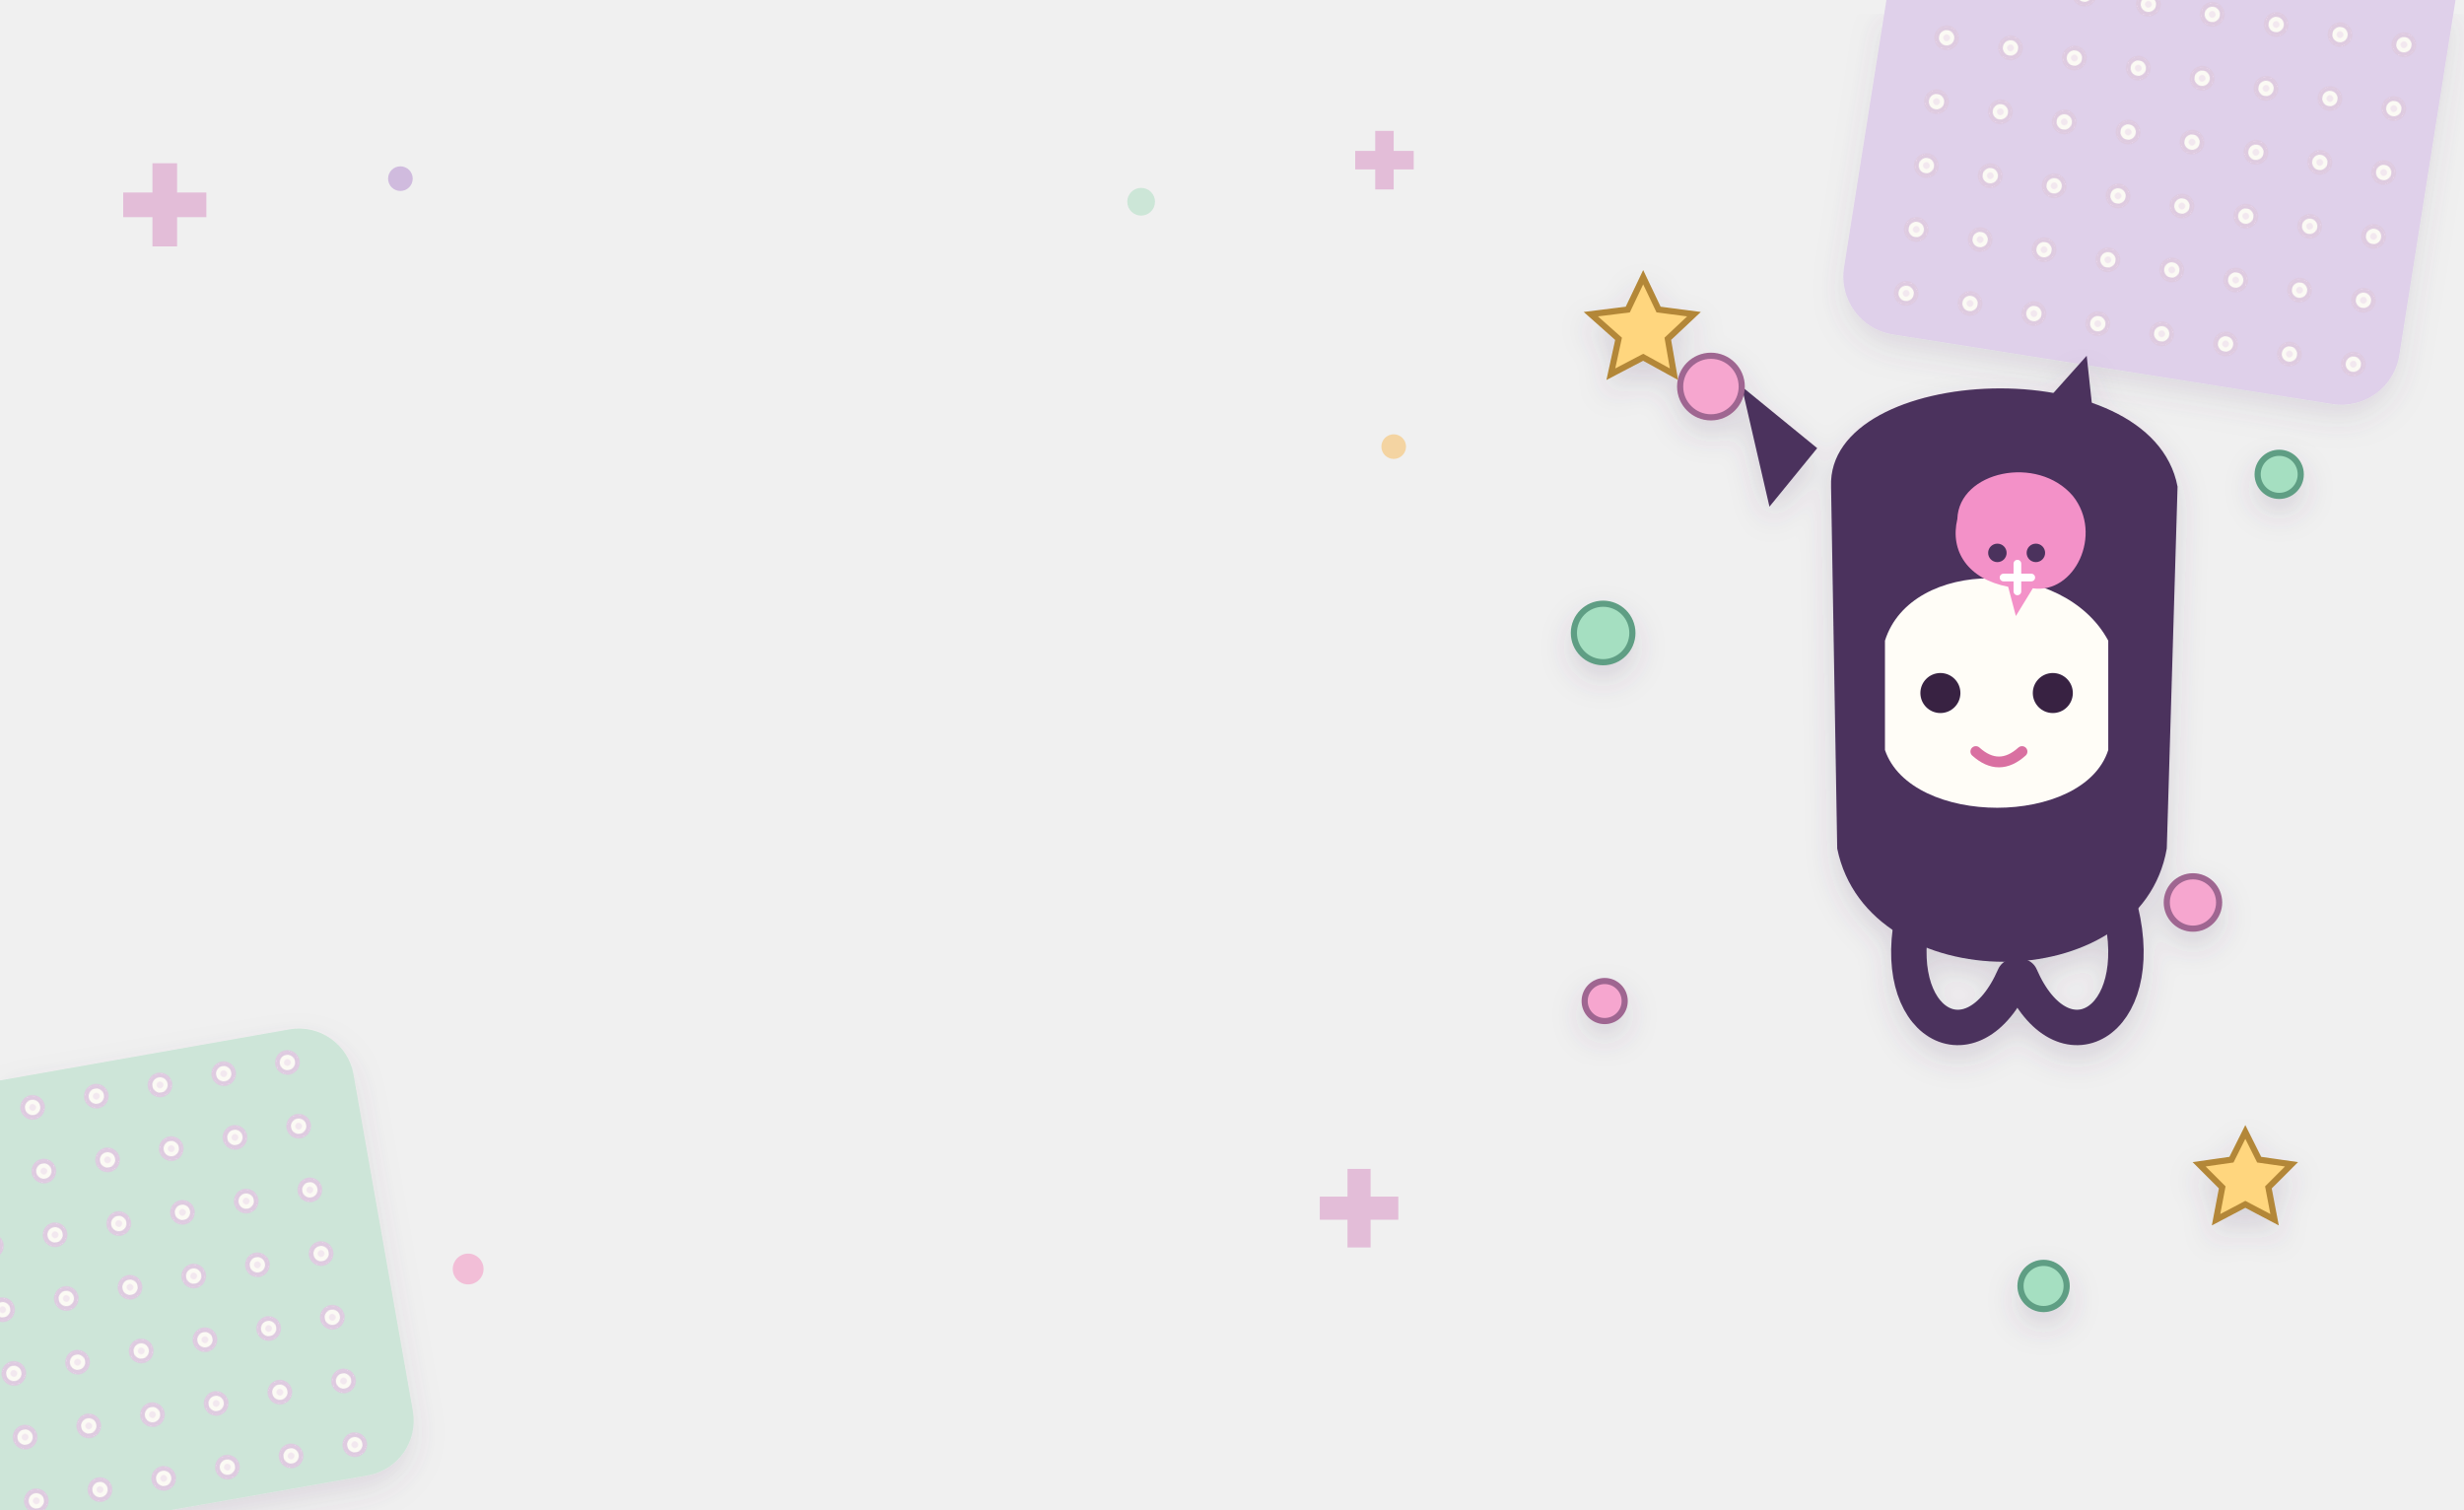
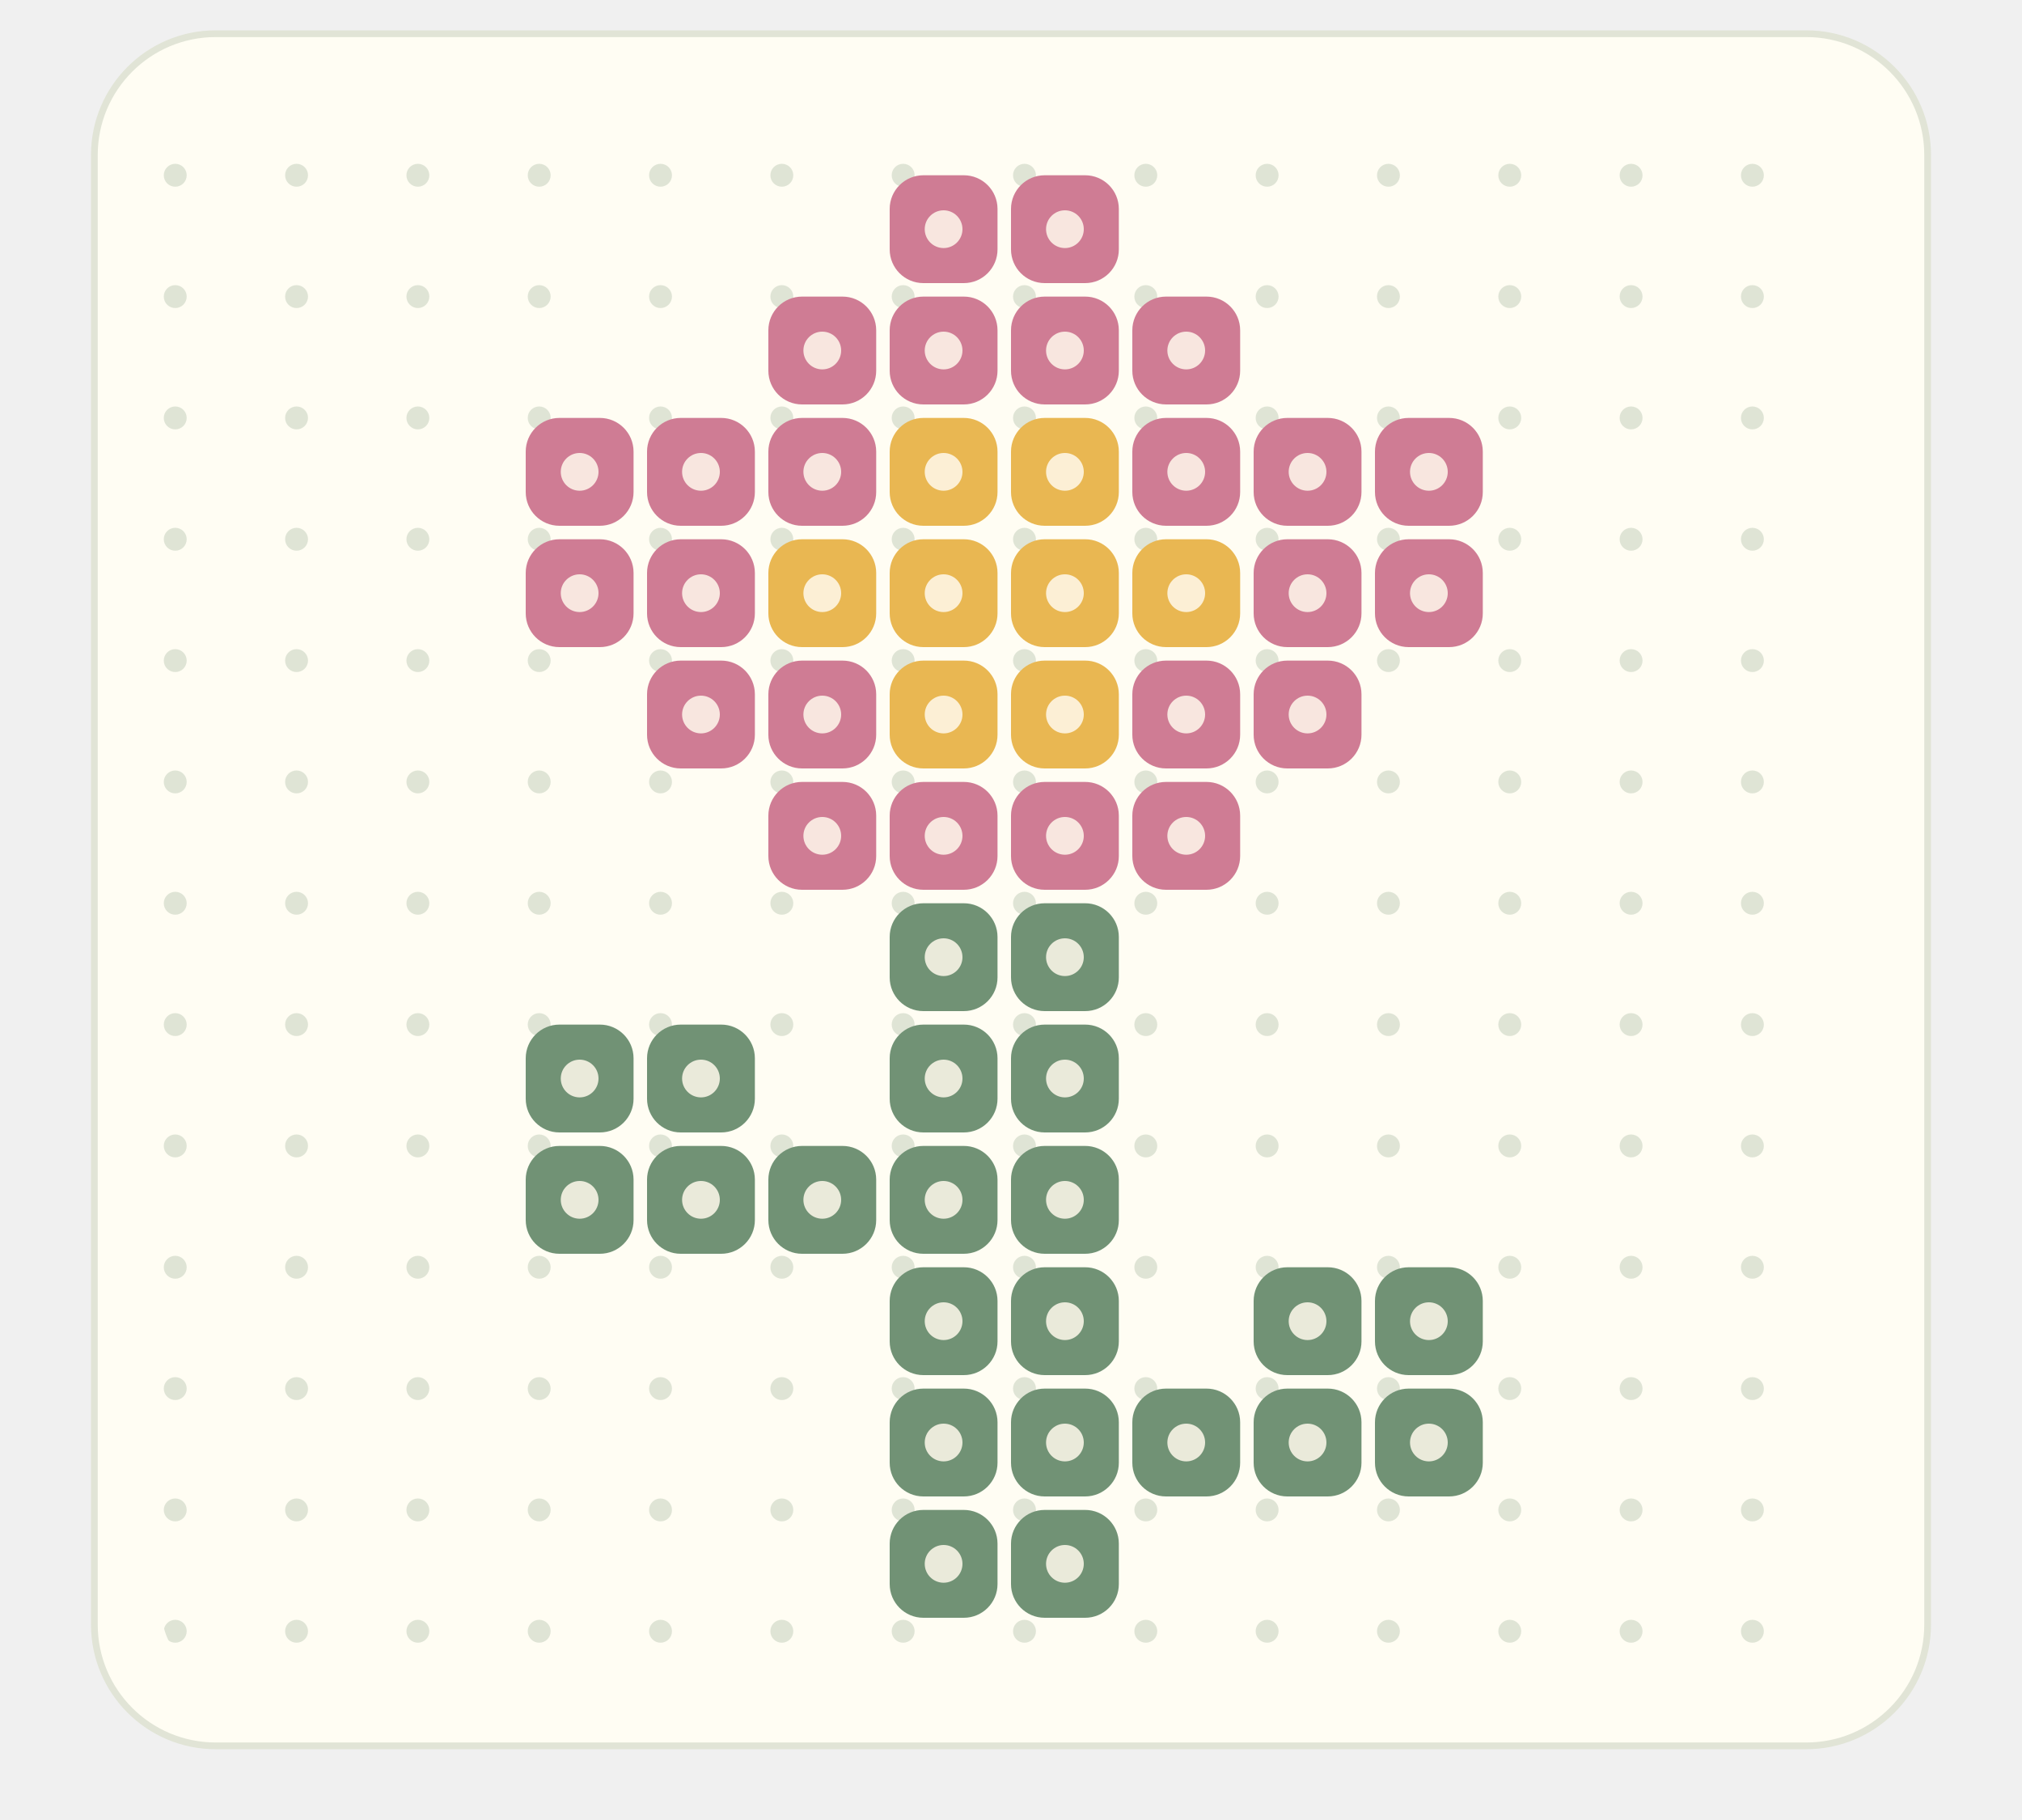
- <svg xmlns="http://www.w3.org/2000/svg" viewBox="0 0 1600 980" fill="none">
+ <svg xmlns="http://www.w3.org/2000/svg" viewBox="0 0 300 270">
  <defs>
-     <filter id="s" x="-20%" y="-20%" width="140%" height="140%">
-       <feDropShadow dx="0" dy="9" stdDeviation="10" flood-color="#583967" flood-opacity=".17" />
-     </filter>
-     <pattern id="dots" width="42" height="42" patternUnits="userSpaceOnUse">
-       <circle cx="21" cy="21" r="6.5" fill="#fffdf5" stroke="#d7bcd9" stroke-width="3" />
-       <circle cx="21" cy="21" r="2.2" fill="#f3e4ef" />
+     <pattern id="pegs" width="18" height="18" patternUnits="userSpaceOnUse">
+       <circle cx="8" cy="8" r="1.7" fill="#dfe4d5" />
    </pattern>
  </defs>
-   <g opacity=".72" filter="url(#s)">
-     <rect x="1240" y="-95" width="365" height="310" rx="38" transform="rotate(9 1240 -95)" fill="#d8c3e7" />
-     <rect x="1250" y="-85" width="345" height="290" rx="30" transform="rotate(9 1250 -85)" fill="url(#dots)" />
-     <rect x="-82" y="716" width="310" height="294" rx="36" transform="rotate(-10 -82 716)" fill="#bfe1cf" />
-     <rect x="-70" y="726" width="286" height="270" rx="29" transform="rotate(-10 -70 726)" fill="url(#dots)" />
-   </g>
-   <g filter="url(#s)">
-     <g transform="translate(1130 224)">
-       <path d="M183 54 225 7l8 74M50 67 1 27l18 78" fill="#4b315d" />
-       <path d="M59 92c-3-80 208-90 225 0l-7 235c-17 98-194 98-214 0z" fill="#4b315d" />
-       <path d="M94 192c17-54 116-54 145 0v71c-16 50-128 50-145 0z" fill="#fffdf7" />
-       <circle cx="130" cy="226" r="13" fill="#392443" />
-       <circle cx="203" cy="226" r="13" fill="#392443" />
-       <path d="M153 264c10 9 20 9 30 0" stroke="#d970a1" stroke-width="7" stroke-linecap="round" />
-       <path d="M141 113c1-31 52-42 75-15 20 25 1 64-26 60l-11 18-5-19c-26-5-38-23-33-44Z" fill="#f391c8" />
-       <circle cx="167" cy="135" r="6" fill="#4b315d" />
-       <circle cx="192" cy="135" r="6" fill="#4b315d" />
-       <path d="M171 151h18M180 142v18" stroke="#fff" stroke-width="5" stroke-linecap="round" />
-       <path d="m87 327 48 51 43-25 42 25 48-51" fill="#4b315d" />
-       <path d="M113 367c-18 74 38 105 65 43M247 367c18 74-38 105-65 43" stroke="#4b315d" stroke-width="23" stroke-linecap="round" />
-     </g>
-     <g fill="#f6a6cf" stroke="#9f6691" stroke-width="4">
-       <circle cx="1111" cy="251" r="20" />
-       <circle cx="1424" cy="586" r="17" />
-       <circle cx="1042" cy="650" r="13" />
-     </g>
-     <g fill="#a5dfc1" stroke="#5f9e84" stroke-width="4">
-       <circle cx="1041" cy="411" r="19" />
-       <circle cx="1480" cy="308" r="14" />
-       <circle cx="1327" cy="835" r="15" />
-     </g>
-     <g fill="#ffd67e" stroke="#b38737" stroke-width="4">
-       <path d="m1067 180 10 21 23 3-17 16 4 23-20-11-21 11 5-23-18-16 24-3z" />
-       <path d="m1458 735 9 18 21 3-15 15 4 21-19-10-19 10 4-21-15-15 21-3z" />
-     </g>
-   </g>
-   <g opacity=".66">
-     <path d="M80 125h19v-19h16v19h19v16h-19v19H99v-19H80zM880 98h13V85h12v13h13v12h-13v13h-12v-13h-13zM857 777h18v-18h15v18h18v15h-18v18h-15v-18h-18z" fill="#dca3cc" />
-     <circle cx="260" cy="116" r="8" fill="#bfa0d5" />
-     <circle cx="741" cy="131" r="9" fill="#b9e0ca" />
-     <circle cx="905" cy="290" r="8" fill="#f6c67a" />
-     <circle cx="304" cy="824" r="10" fill="#f3a4ca" />
+   <rect x="14" y="5" width="272" height="254" rx="18" fill="#fffdf3" stroke="#e1e4d6" />
+   <rect x="24" y="15" width="252" height="234" rx="10" fill="url(#pegs)" />
+   <g transform="translate(132 26)">
+     <rect width="16" height="16" rx="5" fill="#cf7c94" />
+     <circle cx="8" cy="8" r="2.8" fill="#fff9ec" fill-opacity=".85" />
+   </g>
+   <g transform="translate(150 26)">
+     <rect width="16" height="16" rx="5" fill="#cf7c94" />
+     <circle cx="8" cy="8" r="2.8" fill="#fff9ec" fill-opacity=".85" />
+   </g>
+   <g transform="translate(114 44)">
+     <rect width="16" height="16" rx="5" fill="#cf7c94" />
+     <circle cx="8" cy="8" r="2.8" fill="#fff9ec" fill-opacity=".85" />
+   </g>
+   <g transform="translate(132 44)">
+     <rect width="16" height="16" rx="5" fill="#cf7c94" />
+     <circle cx="8" cy="8" r="2.8" fill="#fff9ec" fill-opacity=".85" />
+   </g>
+   <g transform="translate(150 44)">
+     <rect width="16" height="16" rx="5" fill="#cf7c94" />
+     <circle cx="8" cy="8" r="2.8" fill="#fff9ec" fill-opacity=".85" />
+   </g>
+   <g transform="translate(168 44)">
+     <rect width="16" height="16" rx="5" fill="#cf7c94" />
+     <circle cx="8" cy="8" r="2.8" fill="#fff9ec" fill-opacity=".85" />
+   </g>
+   <g transform="translate(78 62)">
+     <rect width="16" height="16" rx="5" fill="#cf7c94" />
+     <circle cx="8" cy="8" r="2.8" fill="#fff9ec" fill-opacity=".85" />
+   </g>
+   <g transform="translate(96 62)">
+     <rect width="16" height="16" rx="5" fill="#cf7c94" />
+     <circle cx="8" cy="8" r="2.8" fill="#fff9ec" fill-opacity=".85" />
+   </g>
+   <g transform="translate(114 62)">
+     <rect width="16" height="16" rx="5" fill="#cf7c94" />
+     <circle cx="8" cy="8" r="2.8" fill="#fff9ec" fill-opacity=".85" />
+   </g>
+   <g transform="translate(132 62)">
+     <rect width="16" height="16" rx="5" fill="#e9b752" />
+     <circle cx="8" cy="8" r="2.8" fill="#fff9ec" fill-opacity=".85" />
+   </g>
+   <g transform="translate(150 62)">
+     <rect width="16" height="16" rx="5" fill="#e9b752" />
+     <circle cx="8" cy="8" r="2.8" fill="#fff9ec" fill-opacity=".85" />
+   </g>
+   <g transform="translate(168 62)">
+     <rect width="16" height="16" rx="5" fill="#cf7c94" />
+     <circle cx="8" cy="8" r="2.8" fill="#fff9ec" fill-opacity=".85" />
+   </g>
+   <g transform="translate(186 62)">
+     <rect width="16" height="16" rx="5" fill="#cf7c94" />
+     <circle cx="8" cy="8" r="2.8" fill="#fff9ec" fill-opacity=".85" />
+   </g>
+   <g transform="translate(204 62)">
+     <rect width="16" height="16" rx="5" fill="#cf7c94" />
+     <circle cx="8" cy="8" r="2.8" fill="#fff9ec" fill-opacity=".85" />
+   </g>
+   <g transform="translate(78 80)">
+     <rect width="16" height="16" rx="5" fill="#cf7c94" />
+     <circle cx="8" cy="8" r="2.8" fill="#fff9ec" fill-opacity=".85" />
+   </g>
+   <g transform="translate(96 80)">
+     <rect width="16" height="16" rx="5" fill="#cf7c94" />
+     <circle cx="8" cy="8" r="2.8" fill="#fff9ec" fill-opacity=".85" />
+   </g>
+   <g transform="translate(114 80)">
+     <rect width="16" height="16" rx="5" fill="#e9b752" />
+     <circle cx="8" cy="8" r="2.8" fill="#fff9ec" fill-opacity=".85" />
+   </g>
+   <g transform="translate(132 80)">
+     <rect width="16" height="16" rx="5" fill="#e9b752" />
+     <circle cx="8" cy="8" r="2.8" fill="#fff9ec" fill-opacity=".85" />
+   </g>
+   <g transform="translate(150 80)">
+     <rect width="16" height="16" rx="5" fill="#e9b752" />
+     <circle cx="8" cy="8" r="2.8" fill="#fff9ec" fill-opacity=".85" />
+   </g>
+   <g transform="translate(168 80)">
+     <rect width="16" height="16" rx="5" fill="#e9b752" />
+     <circle cx="8" cy="8" r="2.8" fill="#fff9ec" fill-opacity=".85" />
+   </g>
+   <g transform="translate(186 80)">
+     <rect width="16" height="16" rx="5" fill="#cf7c94" />
+     <circle cx="8" cy="8" r="2.8" fill="#fff9ec" fill-opacity=".85" />
+   </g>
+   <g transform="translate(204 80)">
+     <rect width="16" height="16" rx="5" fill="#cf7c94" />
+     <circle cx="8" cy="8" r="2.8" fill="#fff9ec" fill-opacity=".85" />
+   </g>
+   <g transform="translate(96 98)">
+     <rect width="16" height="16" rx="5" fill="#cf7c94" />
+     <circle cx="8" cy="8" r="2.8" fill="#fff9ec" fill-opacity=".85" />
+   </g>
+   <g transform="translate(114 98)">
+     <rect width="16" height="16" rx="5" fill="#cf7c94" />
+     <circle cx="8" cy="8" r="2.8" fill="#fff9ec" fill-opacity=".85" />
+   </g>
+   <g transform="translate(132 98)">
+     <rect width="16" height="16" rx="5" fill="#e9b752" />
+     <circle cx="8" cy="8" r="2.8" fill="#fff9ec" fill-opacity=".85" />
+   </g>
+   <g transform="translate(150 98)">
+     <rect width="16" height="16" rx="5" fill="#e9b752" />
+     <circle cx="8" cy="8" r="2.8" fill="#fff9ec" fill-opacity=".85" />
+   </g>
+   <g transform="translate(168 98)">
+     <rect width="16" height="16" rx="5" fill="#cf7c94" />
+     <circle cx="8" cy="8" r="2.8" fill="#fff9ec" fill-opacity=".85" />
+   </g>
+   <g transform="translate(186 98)">
+     <rect width="16" height="16" rx="5" fill="#cf7c94" />
+     <circle cx="8" cy="8" r="2.8" fill="#fff9ec" fill-opacity=".85" />
+   </g>
+   <g transform="translate(114 116)">
+     <rect width="16" height="16" rx="5" fill="#cf7c94" />
+     <circle cx="8" cy="8" r="2.8" fill="#fff9ec" fill-opacity=".85" />
+   </g>
+   <g transform="translate(132 116)">
+     <rect width="16" height="16" rx="5" fill="#cf7c94" />
+     <circle cx="8" cy="8" r="2.8" fill="#fff9ec" fill-opacity=".85" />
+   </g>
+   <g transform="translate(150 116)">
+     <rect width="16" height="16" rx="5" fill="#cf7c94" />
+     <circle cx="8" cy="8" r="2.8" fill="#fff9ec" fill-opacity=".85" />
+   </g>
+   <g transform="translate(168 116)">
+     <rect width="16" height="16" rx="5" fill="#cf7c94" />
+     <circle cx="8" cy="8" r="2.8" fill="#fff9ec" fill-opacity=".85" />
+   </g>
+   <g transform="translate(132 134)">
+     <rect width="16" height="16" rx="5" fill="#719275" />
+     <circle cx="8" cy="8" r="2.8" fill="#fff9ec" fill-opacity=".85" />
+   </g>
+   <g transform="translate(150 134)">
+     <rect width="16" height="16" rx="5" fill="#719275" />
+     <circle cx="8" cy="8" r="2.8" fill="#fff9ec" fill-opacity=".85" />
+   </g>
+   <g transform="translate(78 152)">
+     <rect width="16" height="16" rx="5" fill="#719275" />
+     <circle cx="8" cy="8" r="2.8" fill="#fff9ec" fill-opacity=".85" />
+   </g>
+   <g transform="translate(96 152)">
+     <rect width="16" height="16" rx="5" fill="#719275" />
+     <circle cx="8" cy="8" r="2.8" fill="#fff9ec" fill-opacity=".85" />
+   </g>
+   <g transform="translate(132 152)">
+     <rect width="16" height="16" rx="5" fill="#719275" />
+     <circle cx="8" cy="8" r="2.8" fill="#fff9ec" fill-opacity=".85" />
+   </g>
+   <g transform="translate(150 152)">
+     <rect width="16" height="16" rx="5" fill="#719275" />
+     <circle cx="8" cy="8" r="2.8" fill="#fff9ec" fill-opacity=".85" />
+   </g>
+   <g transform="translate(78 170)">
+     <rect width="16" height="16" rx="5" fill="#719275" />
+     <circle cx="8" cy="8" r="2.8" fill="#fff9ec" fill-opacity=".85" />
+   </g>
+   <g transform="translate(96 170)">
+     <rect width="16" height="16" rx="5" fill="#719275" />
+     <circle cx="8" cy="8" r="2.8" fill="#fff9ec" fill-opacity=".85" />
+   </g>
+   <g transform="translate(114 170)">
+     <rect width="16" height="16" rx="5" fill="#719275" />
+     <circle cx="8" cy="8" r="2.8" fill="#fff9ec" fill-opacity=".85" />
+   </g>
+   <g transform="translate(132 170)">
+     <rect width="16" height="16" rx="5" fill="#719275" />
+     <circle cx="8" cy="8" r="2.8" fill="#fff9ec" fill-opacity=".85" />
+   </g>
+   <g transform="translate(150 170)">
+     <rect width="16" height="16" rx="5" fill="#719275" />
+     <circle cx="8" cy="8" r="2.8" fill="#fff9ec" fill-opacity=".85" />
+   </g>
+   <g transform="translate(132 188)">
+     <rect width="16" height="16" rx="5" fill="#719275" />
+     <circle cx="8" cy="8" r="2.8" fill="#fff9ec" fill-opacity=".85" />
+   </g>
+   <g transform="translate(150 188)">
+     <rect width="16" height="16" rx="5" fill="#719275" />
+     <circle cx="8" cy="8" r="2.8" fill="#fff9ec" fill-opacity=".85" />
+   </g>
+   <g transform="translate(186 188)">
+     <rect width="16" height="16" rx="5" fill="#719275" />
+     <circle cx="8" cy="8" r="2.8" fill="#fff9ec" fill-opacity=".85" />
+   </g>
+   <g transform="translate(204 188)">
+     <rect width="16" height="16" rx="5" fill="#719275" />
+     <circle cx="8" cy="8" r="2.8" fill="#fff9ec" fill-opacity=".85" />
+   </g>
+   <g transform="translate(132 206)">
+     <rect width="16" height="16" rx="5" fill="#719275" />
+     <circle cx="8" cy="8" r="2.8" fill="#fff9ec" fill-opacity=".85" />
+   </g>
+   <g transform="translate(150 206)">
+     <rect width="16" height="16" rx="5" fill="#719275" />
+     <circle cx="8" cy="8" r="2.8" fill="#fff9ec" fill-opacity=".85" />
+   </g>
+   <g transform="translate(168 206)">
+     <rect width="16" height="16" rx="5" fill="#719275" />
+     <circle cx="8" cy="8" r="2.8" fill="#fff9ec" fill-opacity=".85" />
+   </g>
+   <g transform="translate(186 206)">
+     <rect width="16" height="16" rx="5" fill="#719275" />
+     <circle cx="8" cy="8" r="2.8" fill="#fff9ec" fill-opacity=".85" />
+   </g>
+   <g transform="translate(204 206)">
+     <rect width="16" height="16" rx="5" fill="#719275" />
+     <circle cx="8" cy="8" r="2.8" fill="#fff9ec" fill-opacity=".85" />
+   </g>
+   <g transform="translate(132 224)">
+     <rect width="16" height="16" rx="5" fill="#719275" />
+     <circle cx="8" cy="8" r="2.8" fill="#fff9ec" fill-opacity=".85" />
+   </g>
+   <g transform="translate(150 224)">
+     <rect width="16" height="16" rx="5" fill="#719275" />
+     <circle cx="8" cy="8" r="2.8" fill="#fff9ec" fill-opacity=".85" />
  </g>
</svg>
